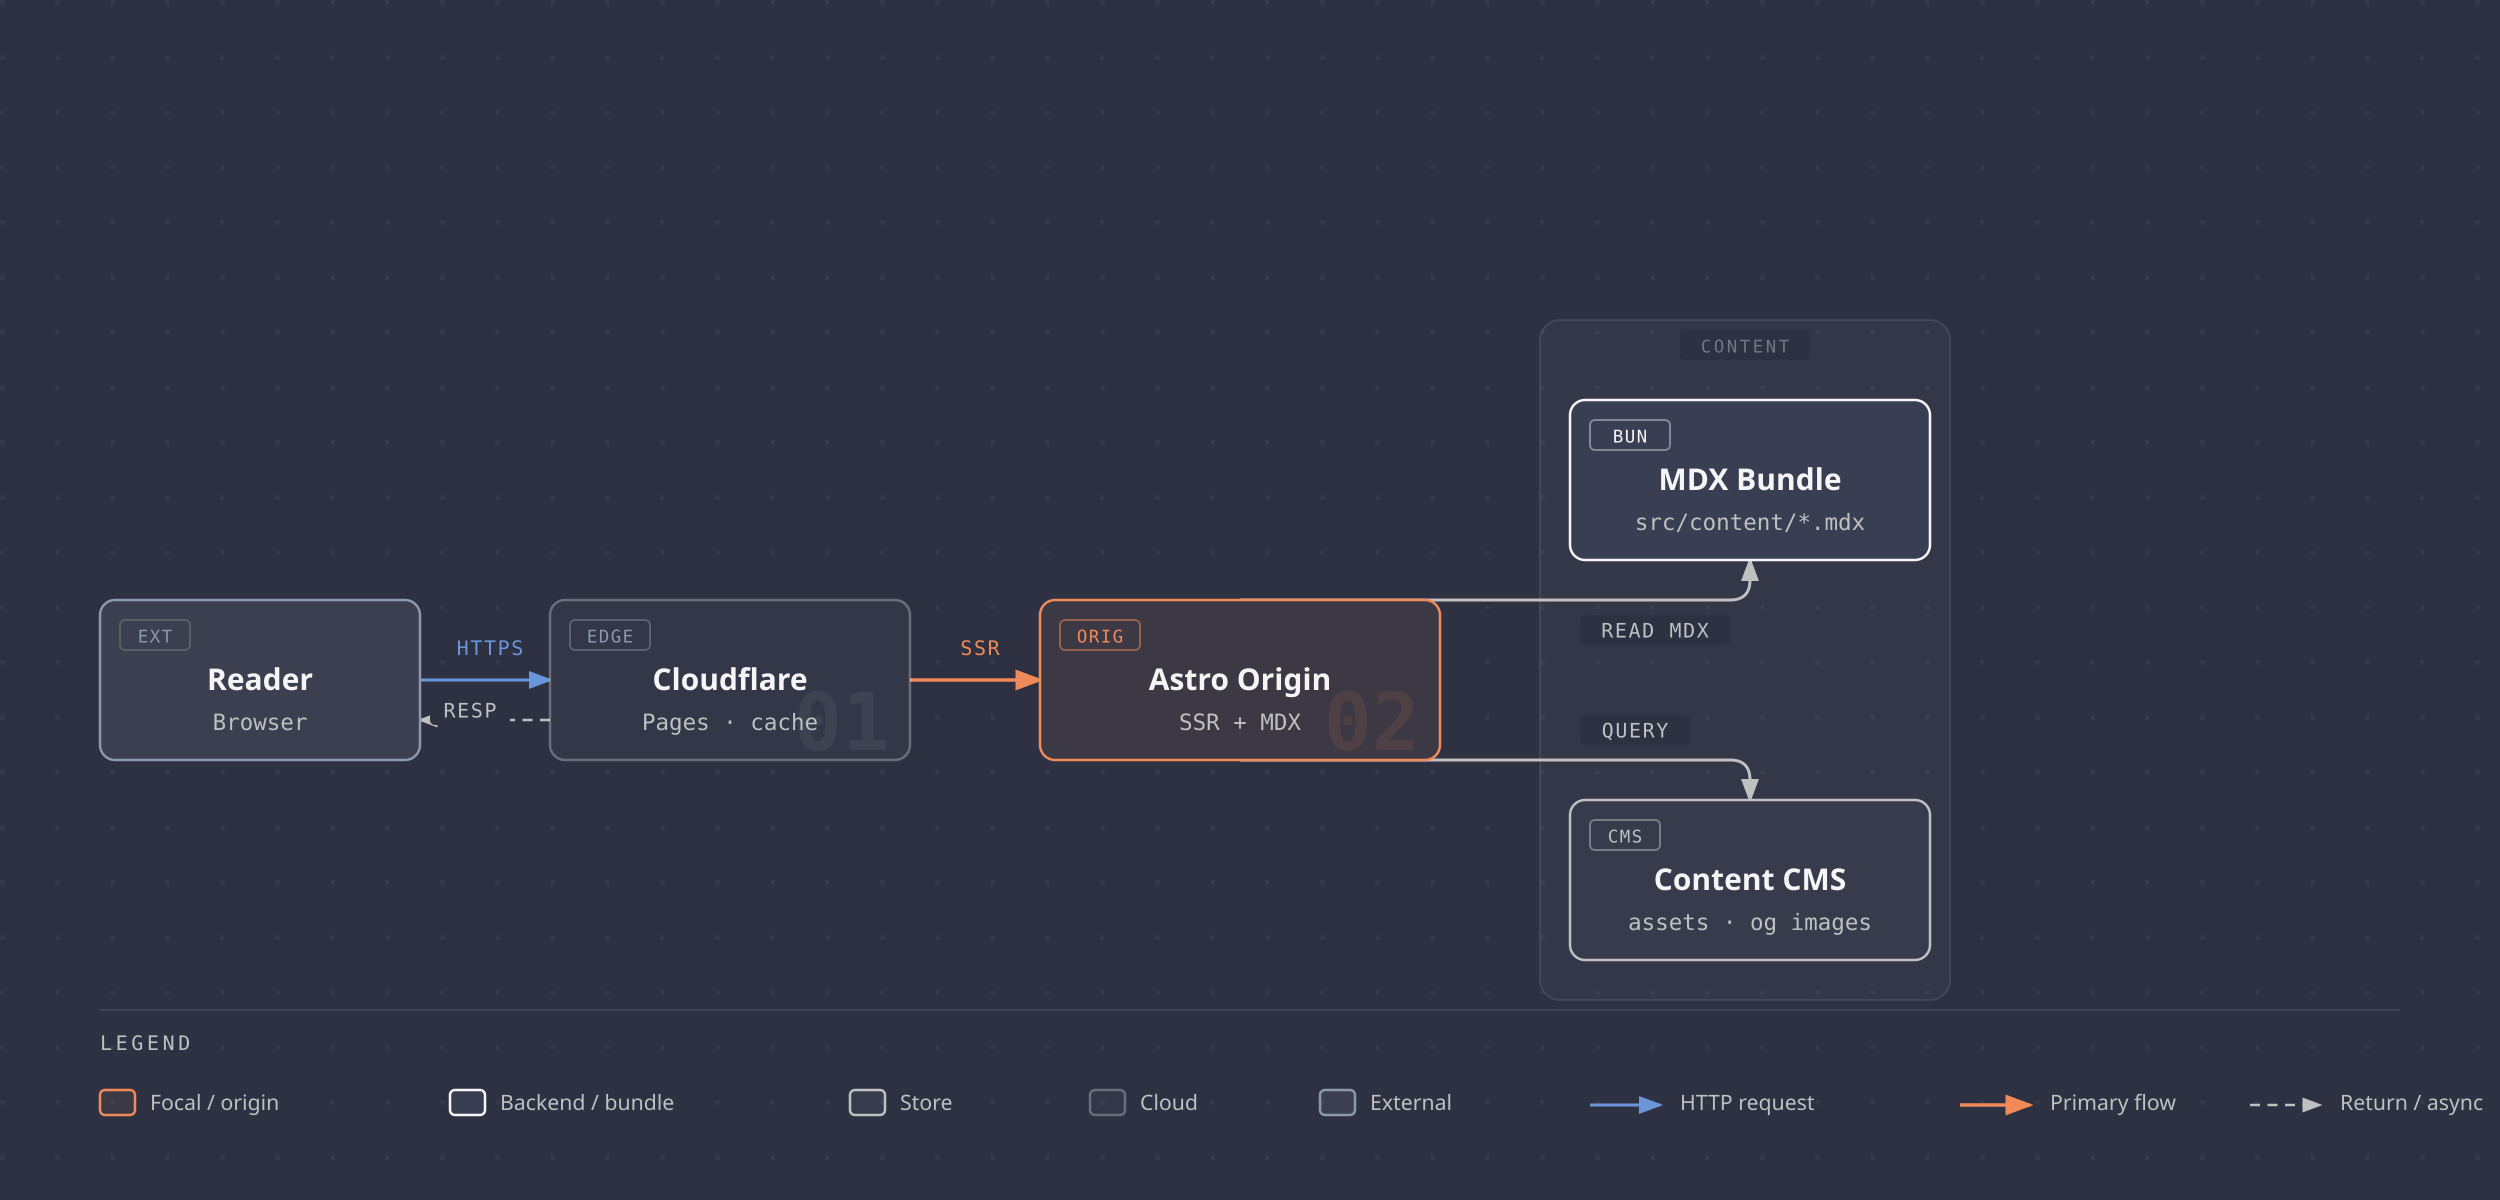
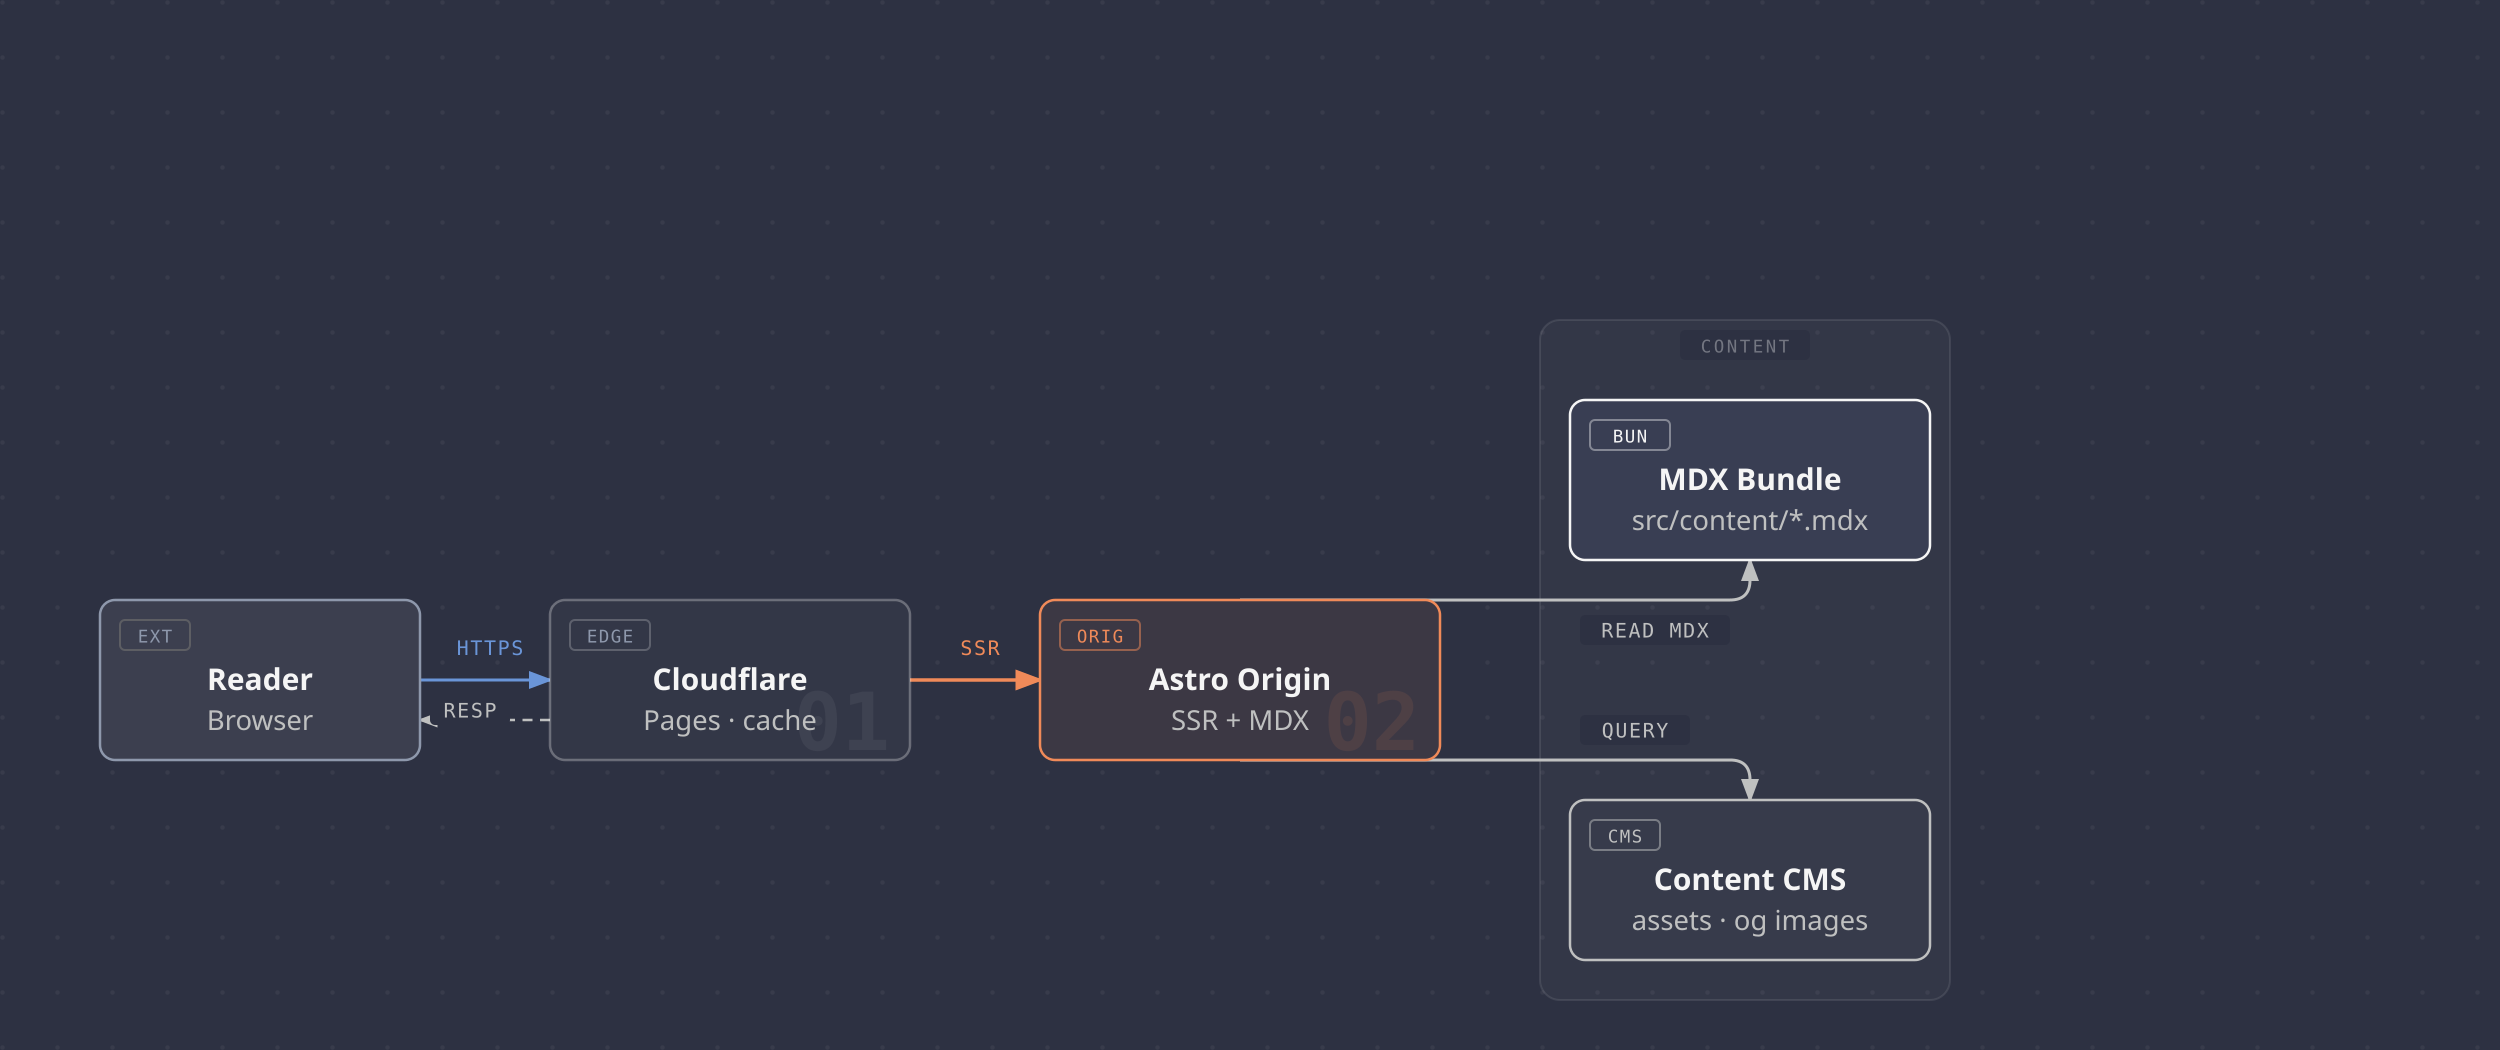
- <svg xmlns="http://www.w3.org/2000/svg" viewBox="0 0 1000 480" role="img" aria-labelledby="architecture-dark-title architecture-dark-desc">
+ <svg xmlns="http://www.w3.org/2000/svg" viewBox="0 0 1000 420" role="img" aria-labelledby="architecture-dark-title architecture-dark-desc">
  <defs>
    <style>
/* page-css */
@font-face { font-family: 'Amazon Ember'; font-weight: 300; font-style: normal; src: local('Amazon Ember Light'), local('Amazon Ember'); }
@font-face { font-family: 'Amazon Ember'; font-weight: 400; font-style: normal; src: local('Amazon Ember'); }
@font-face { font-family: 'Amazon Ember'; font-weight: 400; font-style: italic; src: local('Amazon Ember Italic'), local('Amazon Ember'); }
@font-face { font-family: 'Amazon Ember'; font-weight: 600; font-style: normal; src: local('Amazon Ember Medium'), local('Amazon Ember'); }
@font-face { font-family: 'Amazon Ember'; font-weight: 700; font-style: normal; src: local('Amazon Ember Bold'), local('Amazon Ember'); }
@font-face { font-family: 'Amazon Ember'; font-weight: 800; font-style: normal; src: local('Amazon Ember Heavy'), local('Amazon Ember'); }
@font-face { font-family: 'Amazon Ember Mono'; font-weight: 400; font-style: normal; src: local('Amazon Ember Mono'); }
@font-face { font-family: 'Amazon Ember Mono'; font-weight: 700; font-style: normal; src: local('Amazon Ember Mono Bold'), local('Amazon Ember Mono'); }
/* /page-css */
    </style>
    <pattern id="dots" width="22" height="22" patternUnits="userSpaceOnUse">
      <circle cx="1" cy="1" r="0.9" fill="rgba(245,245,245,0.10)" />
    </pattern>
    <marker id="arrow" markerWidth="8" markerHeight="6" refX="7" refY="3" orient="auto">
      <polygon points="0 0, 8 3, 0 6" fill="#bfc0c0" />
    </marker>
    <marker id="arrow-accent" markerWidth="8" markerHeight="6" refX="7" refY="3" orient="auto">
      <polygon points="0 0, 8 3, 0 6" fill="#f08a59" />
    </marker>
    <marker id="arrow-link" markerWidth="8" markerHeight="6" refX="7" refY="3" orient="auto">
      <polygon points="0 0, 8 3, 0 6" fill="#6a95d8" />
    </marker>
  </defs>
  <rect width="100%" height="100%" fill="#2d3142" />
  <rect width="100%" height="100%" fill="url(#dots)" opacity="0.55" />
  <rect x="616" y="128" width="164" height="272" rx="8" fill="rgba(245,245,245,0.03)" stroke="rgba(245,245,245,0.10)" stroke-width="0.8" />
  <rect x="672" y="132" width="52" height="12" rx="2" fill="#2d3142" />
  <text x="698" y="141" fill="rgba(245,245,245,0.35)" font-size="7" font-family="'Geist Mono', monospace" text-anchor="middle" letter-spacing="0.14em">CONTENT</text>
  <line x1="168" y1="272" x2="220" y2="272" stroke="#6a95d8" stroke-width="1.2" marker-end="url(#arrow-link)" />
  <line x1="364" y1="272" x2="416" y2="272" stroke="#f08a59" stroke-width="1.4" marker-end="url(#arrow-accent)" />
  <path d="M 496,240 H 692 Q 700,240 700,232 V 224" fill="none" stroke="#bfc0c0" stroke-width="1.2" marker-end="url(#arrow)" />
  <path d="M 496,304 H 692 Q 700,304 700,312 V 320" fill="none" stroke="#bfc0c0" stroke-width="1.2" marker-end="url(#arrow)" />
  <path d="M 220,288 H 168" fill="none" stroke="#bfc0c0" stroke-width="1" stroke-dasharray="4,3" marker-end="url(#arrow)" />
  <rect x="172" y="252" width="48" height="12" rx="2" fill="#2d3142" />
  <text x="196" y="262" fill="#6a95d8" font-size="8" font-family="'Geist Mono', monospace" text-anchor="middle" letter-spacing="0.08em">HTTPS</text>
  <rect x="172" y="278" width="32" height="12" rx="2" fill="#2d3142" />
  <text x="188" y="287" fill="#bfc0c0" font-size="8" font-family="'Geist Mono', monospace" text-anchor="middle" letter-spacing="0.08em">RESP</text>
  <rect x="368" y="252" width="48" height="12" rx="2" fill="#2d3142" />
  <text x="392" y="262" fill="#f08a59" font-size="8" font-family="'Geist Mono', monospace" text-anchor="middle" letter-spacing="0.08em">SSR</text>
  <rect x="632" y="246" width="60" height="12" rx="2" fill="#2d3142" />
  <text x="662" y="255" fill="#bfc0c0" font-size="8" font-family="'Geist Mono', monospace" text-anchor="middle" letter-spacing="0.08em">READ MDX</text>
  <rect x="632" y="286" width="44" height="12" rx="2" fill="#2d3142" />
  <text x="654" y="295" fill="#bfc0c0" font-size="8" font-family="'Geist Mono', monospace" text-anchor="middle" letter-spacing="0.08em">QUERY</text>
  <rect x="40" y="240" width="128" height="64" rx="6" fill="#2d3142" />
  <rect x="40" y="240" width="128" height="64" rx="6" fill="rgba(191,192,192,0.10)" stroke="#8e98ac" stroke-width="1" />
  <rect x="48" y="248" width="28" height="12" rx="2" fill="transparent" stroke="rgba(142,140,131,0.40)" stroke-width="0.8" />
  <text x="62" y="257" fill="#8e98ac" font-size="7" font-family="'Geist Mono', monospace" text-anchor="middle" letter-spacing="0.08em">EXT</text>
  <text x="104" y="276" fill="#f5f5f5" font-size="12" font-weight="600" font-family="'Geist', sans-serif" text-anchor="middle">Reader</text>
-   <text x="104" y="292" fill="#bfc0c0" font-size="9" font-family="'Geist Mono', monospace" text-anchor="middle">Browser</text>
+   <text x="104" y="292" fill="#bfc0c0" font-size="11" font-family="'Geist', sans-serif" text-anchor="middle">Browser</text>
  <rect x="220" y="240" width="144" height="64" rx="6" fill="#2d3142" />
  <rect x="220" y="240" width="144" height="64" rx="6" fill="rgba(245,245,245,0.03)" stroke="rgba(245,245,245,0.30)" stroke-width="1" />
  <rect x="228" y="248" width="32" height="12" rx="2" fill="transparent" stroke="rgba(245,245,245,0.22)" stroke-width="0.8" />
  <text x="244" y="257" fill="#8e98ac" font-size="7" font-family="'Geist Mono', monospace" text-anchor="middle" letter-spacing="0.08em">EDGE</text>
  <text x="356" y="300" fill="rgba(245,245,245,0.06)" font-size="32" font-weight="600" font-family="'Geist Mono', monospace" text-anchor="end">01</text>
  <text x="292" y="276" fill="#f5f5f5" font-size="12" font-weight="600" font-family="'Geist', sans-serif" text-anchor="middle">Cloudflare</text>
-   <text x="292" y="292" fill="#bfc0c0" font-size="9" font-family="'Geist Mono', monospace" text-anchor="middle">Pages · cache</text>
+   <text x="292" y="292" fill="#bfc0c0" font-size="11" font-family="'Geist', sans-serif" text-anchor="middle">Pages · cache</text>
  <rect x="416" y="240" width="160" height="64" rx="6" fill="#2d3142" />
  <rect x="416" y="240" width="160" height="64" rx="6" fill="rgba(240,138,89,0.08)" stroke="#f08a59" stroke-width="1" />
  <rect x="424" y="248" width="32" height="12" rx="2" fill="transparent" stroke="rgba(240,138,89,0.50)" stroke-width="0.8" />
  <text x="440" y="257" fill="#f08a59" font-size="7" font-family="'Geist Mono', monospace" text-anchor="middle" letter-spacing="0.08em">ORIG</text>
  <text x="568" y="300" fill="rgba(240,138,89,0.10)" font-size="32" font-weight="600" font-family="'Geist Mono', monospace" text-anchor="end">02</text>
  <text x="496" y="276" fill="#f5f5f5" font-size="12" font-weight="600" font-family="'Geist', sans-serif" text-anchor="middle">Astro Origin</text>
-   <text x="496" y="292" fill="#bfc0c0" font-size="9" font-family="'Geist Mono', monospace" text-anchor="middle">SSR + MDX</text>
+   <text x="496" y="292" fill="#bfc0c0" font-size="11" font-family="'Geist', sans-serif" text-anchor="middle">SSR + MDX</text>
  <rect x="628" y="160" width="144" height="64" rx="6" fill="#2d3142" />
  <rect x="628" y="160" width="144" height="64" rx="6" fill="#393e53" stroke="#f5f5f5" stroke-width="1" />
  <rect x="636" y="168" width="32" height="12" rx="2" fill="transparent" stroke="rgba(245,245,245,0.40)" stroke-width="0.8" />
  <text x="652" y="177" fill="#f5f5f5" font-size="7" font-family="'Geist Mono', monospace" text-anchor="middle" letter-spacing="0.08em">BUN</text>
  <text x="700" y="196" fill="#f5f5f5" font-size="12" font-weight="600" font-family="'Geist', sans-serif" text-anchor="middle">MDX Bundle</text>
-   <text x="700" y="212" fill="#bfc0c0" font-size="9" font-family="'Geist Mono', monospace" text-anchor="middle">src/content/*.mdx</text>
+   <text x="700" y="212" fill="#bfc0c0" font-size="11" font-family="'Geist', sans-serif" text-anchor="middle">src/content/*.mdx</text>
  <rect x="628" y="320" width="144" height="64" rx="6" fill="#2d3142" />
  <rect x="628" y="320" width="144" height="64" rx="6" fill="rgba(245,245,245,0.05)" stroke="#bfc0c0" stroke-width="1" />
  <rect x="636" y="328" width="28" height="12" rx="2" fill="transparent" stroke="rgba(191,192,192,0.50)" stroke-width="0.8" />
  <text x="650" y="337" fill="#bfc0c0" font-size="7" font-family="'Geist Mono', monospace" text-anchor="middle" letter-spacing="0.08em">CMS</text>
  <text x="700" y="356" fill="#f5f5f5" font-size="12" font-weight="600" font-family="'Geist', sans-serif" text-anchor="middle">Content CMS</text>
-   <text x="700" y="372" fill="#bfc0c0" font-size="9" font-family="'Geist Mono', monospace" text-anchor="middle">assets · og images</text>
-   <line x1="40" y1="404" x2="960" y2="404" stroke="rgba(245,245,245,0.10)" stroke-width="0.8" />
-   <text x="40" y="420" fill="#bfc0c0" font-size="8" font-family="'Geist Mono', monospace" letter-spacing="0.18em">LEGEND</text>
-   <rect x="40" y="436" width="14" height="10" rx="2" fill="rgba(240,138,89,0.08)" stroke="#f08a59" stroke-width="1" />
-   <text x="60" y="444" fill="#bfc0c0" font-size="8.5" font-family="'Geist', sans-serif">Focal / origin</text>
-   <rect x="180" y="436" width="14" height="10" rx="2" fill="#393e53" stroke="#f5f5f5" stroke-width="1" />
-   <text x="200" y="444" fill="#bfc0c0" font-size="8.5" font-family="'Geist', sans-serif">Backend / bundle</text>
-   <rect x="340" y="436" width="14" height="10" rx="2" fill="rgba(245,245,245,0.05)" stroke="#bfc0c0" stroke-width="1" />
-   <text x="360" y="444" fill="#bfc0c0" font-size="8.5" font-family="'Geist', sans-serif">Store</text>
-   <rect x="436" y="436" width="14" height="10" rx="2" fill="rgba(245,245,245,0.03)" stroke="rgba(245,245,245,0.30)" stroke-width="1" />
-   <text x="456" y="444" fill="#bfc0c0" font-size="8.5" font-family="'Geist', sans-serif">Cloud</text>
-   <rect x="528" y="436" width="14" height="10" rx="2" fill="rgba(191,192,192,0.10)" stroke="#8e98ac" stroke-width="1" />
-   <text x="548" y="444" fill="#bfc0c0" font-size="8.5" font-family="'Geist', sans-serif">External</text>
-   <line x1="636" y1="442" x2="664" y2="442" stroke="#6a95d8" stroke-width="1.2" marker-end="url(#arrow-link)" />
-   <text x="672" y="444" fill="#bfc0c0" font-size="8.5" font-family="'Geist', sans-serif">HTTP request</text>
-   <line x1="784" y1="442" x2="812" y2="442" stroke="#f08a59" stroke-width="1.4" marker-end="url(#arrow-accent)" />
-   <text x="820" y="444" fill="#bfc0c0" font-size="8.5" font-family="'Geist', sans-serif">Primary flow</text>
-   <line x1="900" y1="442" x2="928" y2="442" stroke="#bfc0c0" stroke-width="1" stroke-dasharray="4,3" marker-end="url(#arrow)" />
-   <text x="936" y="444" fill="#bfc0c0" font-size="8.5" font-family="'Geist', sans-serif">Return / async</text>
+   <text x="700" y="372" fill="#bfc0c0" font-size="11" font-family="'Geist', sans-serif" text-anchor="middle">assets · og images</text>
</svg>
